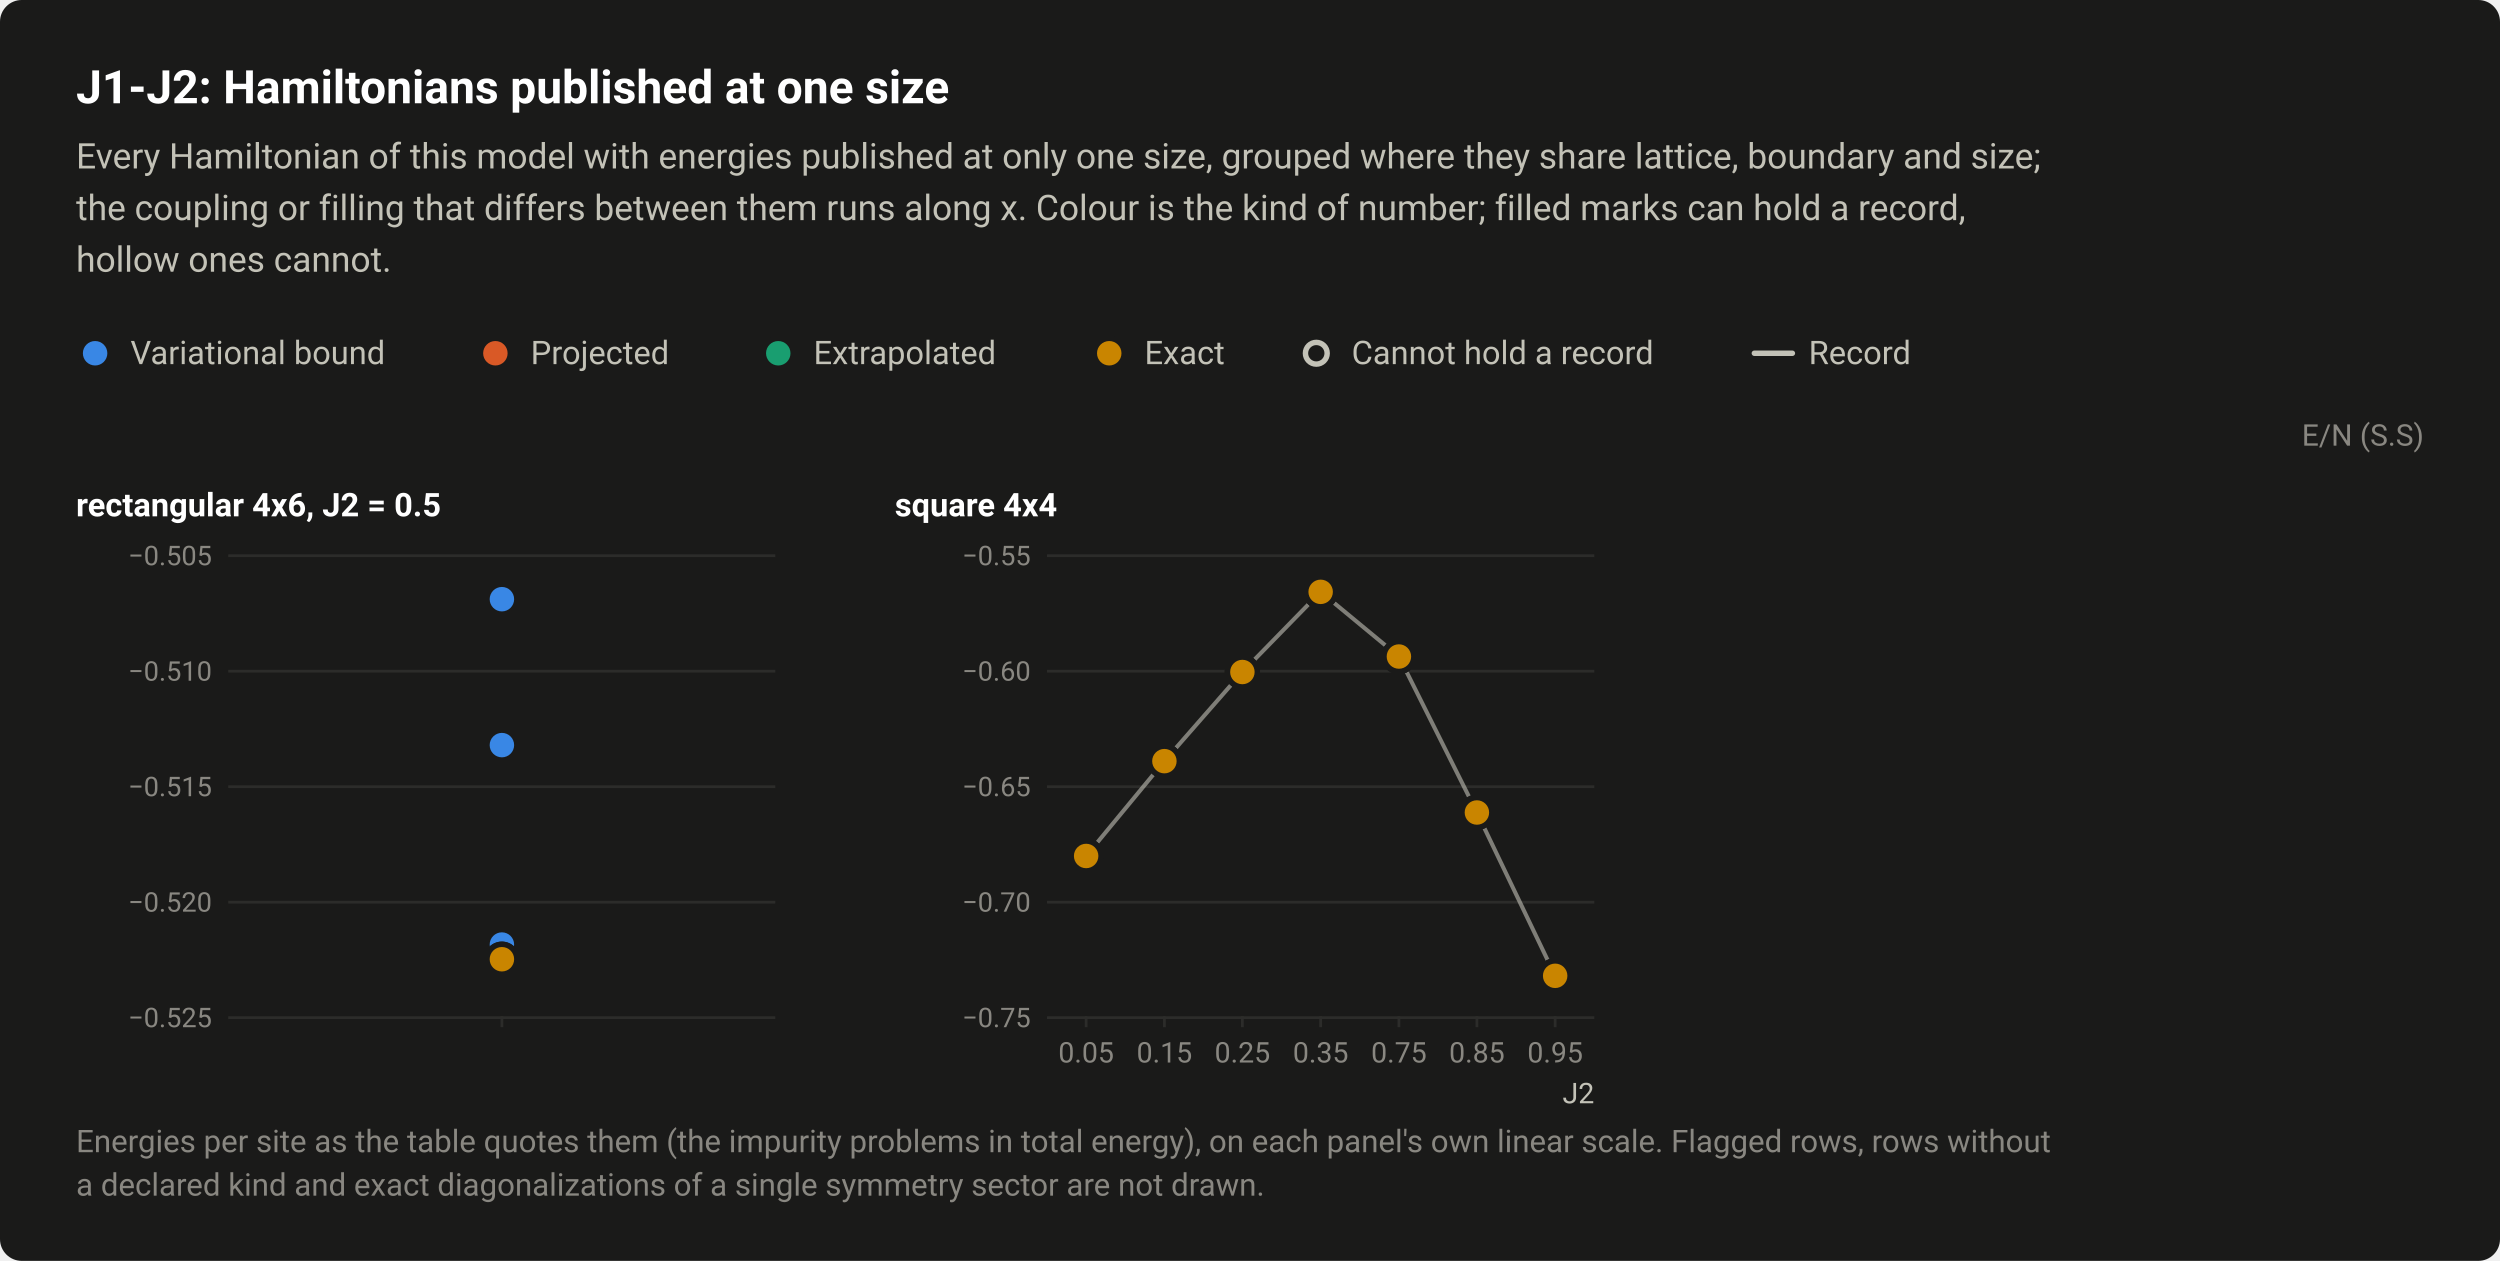
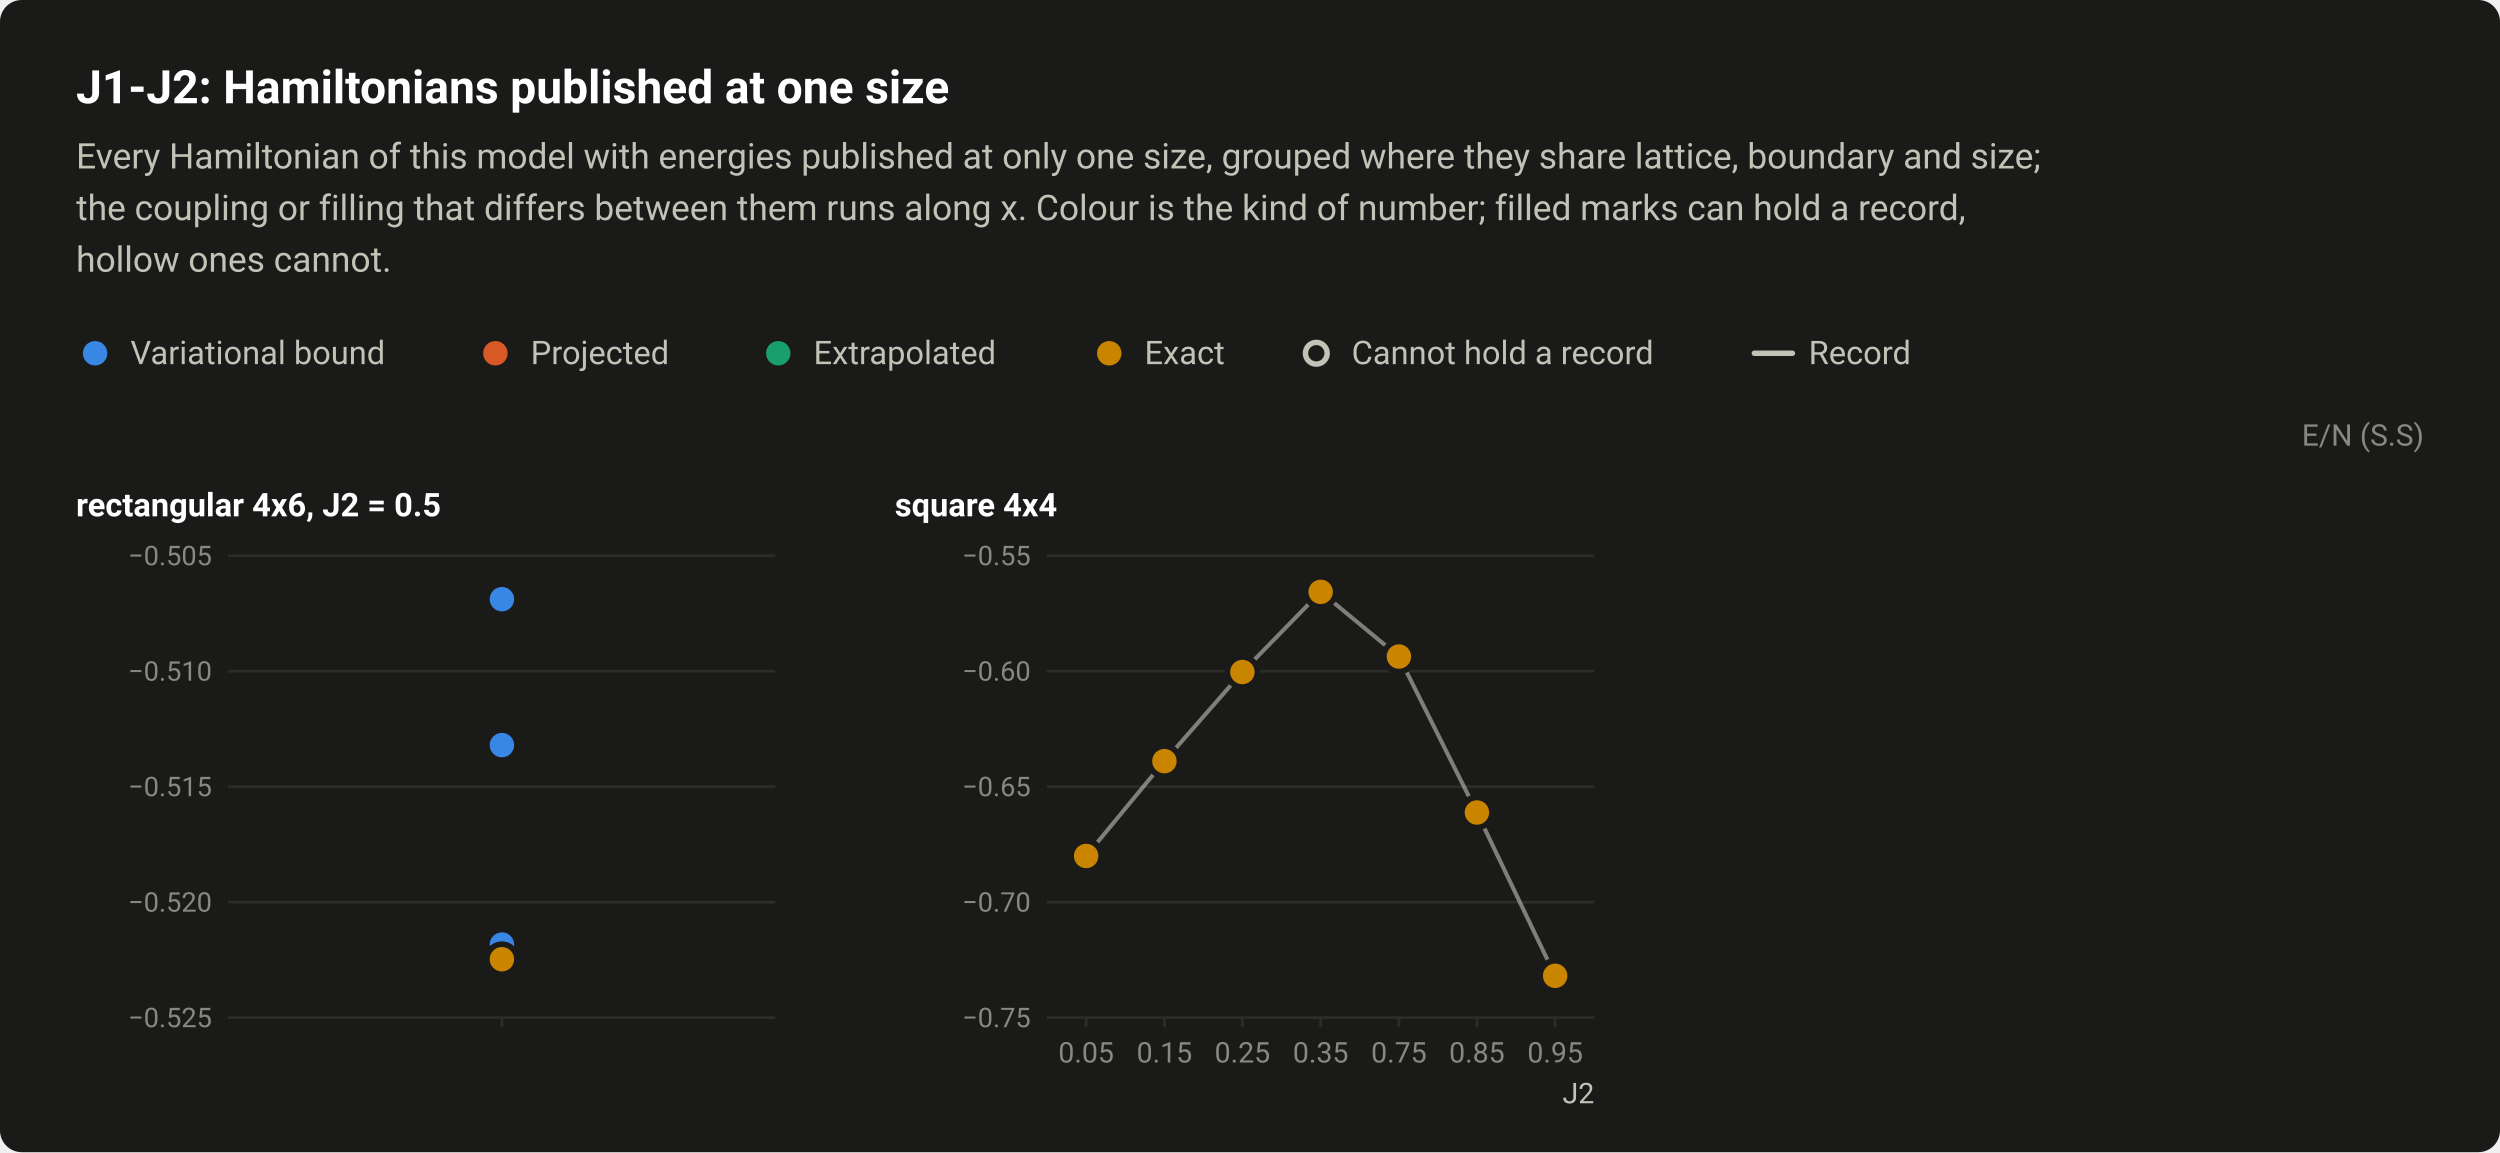
- <svg xmlns="http://www.w3.org/2000/svg" width="920" height="464" viewBox="0 0 920 464" role="img" aria-labelledby="title desc">
+ <svg xmlns="http://www.w3.org/2000/svg" width="920" height="424" viewBox="0 0 920 424" role="img" aria-labelledby="title desc">
  <style>text{font-family:system-ui,-apple-system,"Segoe UI",Roboto,"Helvetica Neue",Arial,sans-serif}</style>
-   <rect width="920" height="464" rx="8" fill="#1a1a19" />
+   <rect width="920" height="424" rx="8" fill="#1a1a19" />
  <text x="28" y="38" font-size="17" fill="#ffffff" font-weight="600">J1-J2: Hamiltonians published at one size</text>
  <text x="28" y="62" font-size="13" fill="#c3c2b7">Every Hamiltonian of this model with energies published at only one size, grouped where they share lattice, boundary and size;</text>
  <text x="28" y="81" font-size="13" fill="#c3c2b7">the coupling or filling that differs between them runs along x. Colour is the kind of number; filled marks can hold a record,</text>
  <text x="28" y="100" font-size="13" fill="#c3c2b7">hollow ones cannot.</text>
  <circle cx="35" cy="130" r="6.5" fill="#1a1a19" />
  <circle cx="35" cy="130" r="4.5" fill="#3987e5" />
  <text x="48" y="134" font-size="12" fill="#c3c2b7">Variational bound</text>
  <circle cx="182.3" cy="130" r="6.5" fill="#1a1a19" />
  <circle cx="182.3" cy="130" r="4.5" fill="#d95926" />
  <text x="195.3" y="134" font-size="12" fill="#c3c2b7">Projected</text>
  <circle cx="286.4" cy="130" r="6.5" fill="#1a1a19" />
  <circle cx="286.4" cy="130" r="4.5" fill="#199e70" />
  <text x="299.4" y="134" font-size="12" fill="#c3c2b7">Extrapolated</text>
  <circle cx="408.2" cy="130" r="6.5" fill="#1a1a19" />
  <circle cx="408.2" cy="130" r="4.5" fill="#c98500" />
  <text x="421.2" y="134" font-size="12" fill="#c3c2b7">Exact</text>
  <circle cx="484.4" cy="130" r="6.5" fill="#1a1a19" />
  <circle cx="484.4" cy="130" r="4" fill="#1a1a19" stroke="#c3c2b7" stroke-width="2" />
  <text x="497.4" y="134" font-size="12" fill="#c3c2b7">Cannot hold a record</text>
  <path d="M645.6 130H659.6" stroke="#c3c2b7" stroke-width="2" stroke-linecap="round" />
  <text x="665.6" y="134" font-size="12" fill="#c3c2b7">Record</text>
  <text x="892" y="164" font-size="11" fill="#898781" text-anchor="end">E/N (S.S)</text>
  <text x="28" y="190" font-size="12" fill="#ffffff" font-weight="600">rectangular 4x6, J2 = 0.5</text>
  <path d="M84 374.5H285.3" stroke="#2c2c2a" stroke-width="1" />
  <text x="78" y="378" font-size="10" fill="#898781" text-anchor="end" style="font-variant-numeric:tabular-nums">−0.525</text>
  <path d="M84 332H285.3" stroke="#2c2c2a" stroke-width="1" />
  <text x="78" y="335.5" font-size="10" fill="#898781" text-anchor="end" style="font-variant-numeric:tabular-nums">−0.520</text>
  <path d="M84 289.5H285.3" stroke="#2c2c2a" stroke-width="1" />
  <text x="78" y="293" font-size="10" fill="#898781" text-anchor="end" style="font-variant-numeric:tabular-nums">−0.515</text>
  <path d="M84 247H285.3" stroke="#2c2c2a" stroke-width="1" />
  <text x="78" y="250.5" font-size="10" fill="#898781" text-anchor="end" style="font-variant-numeric:tabular-nums">−0.510</text>
  <path d="M84 204.5H285.3" stroke="#2c2c2a" stroke-width="1" />
  <text x="78" y="208" font-size="10" fill="#898781" text-anchor="end" style="font-variant-numeric:tabular-nums">−0.505</text>
  <path d="M184.7 374v4" stroke="#2c2c2a" stroke-width="1" />
  <a class="pt" href="/instances/#r-J1J2_rectangular-4x6_24_P_0_5-73f5c1a2">
    <circle cx="184.7" cy="346.8" r="6.5" fill="#1a1a19" />
    <circle cx="184.7" cy="346.8" r="4.5" fill="#3987e5" />
  </a>
  <a class="pt" href="/instances/#r-J1J2_rectangular-4x6_24_P_0_5-320a223c">
    <circle cx="184.7" cy="347.6" r="6.5" fill="#1a1a19" />
    <circle cx="184.7" cy="347.6" r="4.5" fill="#3987e5" />
  </a>
  <a class="pt" href="/instances/#r-J1J2_rectangular-4x6_24_P_0_5-f4f5079f">
    <circle cx="184.7" cy="353" r="6.5" fill="#1a1a19" />
    <circle cx="184.7" cy="353" r="4.5" fill="#3987e5" />
  </a>
  <a class="pt" href="/instances/#r-J1J2_rectangular-4x6_24_P_0_5-ca2329ec">
    <circle cx="184.7" cy="220.5" r="6.5" fill="#1a1a19" />
    <circle cx="184.7" cy="220.5" r="4.5" fill="#3987e5" />
  </a>
  <a class="pt" href="/instances/#r-J1J2_rectangular-4x6_24_P_0_5-78b883bc">
    <circle cx="184.7" cy="274.2" r="6.5" fill="#1a1a19" />
    <circle cx="184.7" cy="274.2" r="4.5" fill="#3987e5" />
  </a>
  <a class="pt" href="/instances/#r-J1J2_rectangular-4x6_24_P_0_5-fbc35848">
    <circle cx="184.7" cy="353" r="6.5" fill="#1a1a19" />
    <circle cx="184.7" cy="353" r="4.5" fill="#c98500" />
  </a>
  <text x="329.3" y="190" font-size="12" fill="#ffffff" font-weight="600">square 4x4</text>
  <path d="M385.3 374.5H586.7" stroke="#2c2c2a" stroke-width="1" />
  <text x="379.3" y="378" font-size="10" fill="#898781" text-anchor="end" style="font-variant-numeric:tabular-nums">−0.75</text>
  <path d="M385.3 332H586.7" stroke="#2c2c2a" stroke-width="1" />
  <text x="379.3" y="335.5" font-size="10" fill="#898781" text-anchor="end" style="font-variant-numeric:tabular-nums">−0.70</text>
  <path d="M385.3 289.5H586.7" stroke="#2c2c2a" stroke-width="1" />
  <text x="379.3" y="293" font-size="10" fill="#898781" text-anchor="end" style="font-variant-numeric:tabular-nums">−0.65</text>
  <path d="M385.3 247H586.7" stroke="#2c2c2a" stroke-width="1" />
  <text x="379.3" y="250.5" font-size="10" fill="#898781" text-anchor="end" style="font-variant-numeric:tabular-nums">−0.60</text>
  <path d="M385.3 204.5H586.7" stroke="#2c2c2a" stroke-width="1" />
  <text x="379.3" y="208" font-size="10" fill="#898781" text-anchor="end" style="font-variant-numeric:tabular-nums">−0.55</text>
  <path d="M399.7 374v4" stroke="#2c2c2a" stroke-width="1" />
  <text x="399.7" y="391" font-size="10.5" fill="#898781" text-anchor="middle" style="font-variant-numeric:tabular-nums">0.05</text>
  <path d="M428.5 374v4" stroke="#2c2c2a" stroke-width="1" />
  <text x="428.5" y="391" font-size="10.5" fill="#898781" text-anchor="middle" style="font-variant-numeric:tabular-nums">0.15</text>
  <path d="M457.2 374v4" stroke="#2c2c2a" stroke-width="1" />
  <text x="457.2" y="391" font-size="10.5" fill="#898781" text-anchor="middle" style="font-variant-numeric:tabular-nums">0.25</text>
  <path d="M486 374v4" stroke="#2c2c2a" stroke-width="1" />
  <text x="486" y="391" font-size="10.5" fill="#898781" text-anchor="middle" style="font-variant-numeric:tabular-nums">0.35</text>
  <path d="M514.8 374v4" stroke="#2c2c2a" stroke-width="1" />
  <text x="514.8" y="391" font-size="10.5" fill="#898781" text-anchor="middle" style="font-variant-numeric:tabular-nums">0.75</text>
  <path d="M543.5 374v4" stroke="#2c2c2a" stroke-width="1" />
  <text x="543.5" y="391" font-size="10.5" fill="#898781" text-anchor="middle" style="font-variant-numeric:tabular-nums">0.85</text>
  <path d="M572.3 374v4" stroke="#2c2c2a" stroke-width="1" />
  <text x="572.3" y="391" font-size="10.5" fill="#898781" text-anchor="middle" style="font-variant-numeric:tabular-nums">0.95</text>
  <text x="586.7" y="406" font-size="10.5" fill="#c3c2b7" text-anchor="end">J2</text>
  <path d="M399.7 315L428.5 280.1L457.2 247.3L486 217.8L514.8 241.6L543.5 299L572.3 359.1" fill="none" stroke="#c3c2b7" stroke-width="1.5" stroke-linejoin="round" opacity="0.6" />
  <a class="pt" href="/instances/#r-J1J2_square_16_P_0_05-ebb3449f">
    <circle cx="399.7" cy="314.9" r="6.5" fill="#1a1a19" />
    <circle cx="399.7" cy="314.9" r="4" fill="#1a1a19" stroke="#3987e5" stroke-width="2" />
  </a>
  <a class="pt" href="/instances/#r-J1J2_square_16_P_0_15-dd6c3ab3">
    <circle cx="428.5" cy="280.1" r="6.5" fill="#1a1a19" />
    <circle cx="428.5" cy="280.1" r="4" fill="#1a1a19" stroke="#3987e5" stroke-width="2" />
  </a>
  <a class="pt" href="/instances/#r-J1J2_square_16_P_0_25-260750b1">
    <circle cx="457.2" cy="247.3" r="6.5" fill="#1a1a19" />
    <circle cx="457.2" cy="247.3" r="4" fill="#1a1a19" stroke="#3987e5" stroke-width="2" />
  </a>
  <a class="pt" href="/instances/#r-J1J2_square_16_P_0_35-e7689b87">
    <circle cx="486" cy="217.8" r="6.5" fill="#1a1a19" />
    <circle cx="486" cy="217.8" r="4" fill="#1a1a19" stroke="#3987e5" stroke-width="2" />
  </a>
  <a class="pt" href="/instances/#r-J1J2_square_16_P_0_75-3a10f451">
    <circle cx="514.8" cy="241.6" r="6.5" fill="#1a1a19" />
    <circle cx="514.8" cy="241.6" r="4" fill="#1a1a19" stroke="#3987e5" stroke-width="2" />
  </a>
  <a class="pt" href="/instances/#r-J1J2_square_16_P_0_85-a6dfae1c">
    <circle cx="543.5" cy="298.8" r="6.5" fill="#1a1a19" />
    <circle cx="543.5" cy="298.8" r="4" fill="#1a1a19" stroke="#3987e5" stroke-width="2" />
  </a>
  <a class="pt" href="/instances/#r-J1J2_square_16_P_0_95-d15d5fa2">
    <circle cx="572.3" cy="359.1" r="6.5" fill="#1a1a19" />
    <circle cx="572.3" cy="359.1" r="4" fill="#1a1a19" stroke="#3987e5" stroke-width="2" />
  </a>
  <a class="pt" href="/instances/#r-J1J2_square_16_P_0_05-4e333d81">
    <circle cx="399.7" cy="315" r="6.5" fill="#1a1a19" />
    <circle cx="399.7" cy="315" r="4.5" fill="#3987e5" />
  </a>
  <a class="pt" href="/instances/#r-J1J2_square_16_P_0_15-31a7cabc">
    <circle cx="428.5" cy="280.1" r="6.5" fill="#1a1a19" />
    <circle cx="428.5" cy="280.1" r="4.5" fill="#3987e5" />
  </a>
  <a class="pt" href="/instances/#r-J1J2_square_16_P_0_25-e3688559">
    <circle cx="457.2" cy="247.3" r="6.5" fill="#1a1a19" />
    <circle cx="457.2" cy="247.3" r="4.5" fill="#3987e5" />
  </a>
  <a class="pt" href="/instances/#r-J1J2_square_16_P_0_35-83df02a5">
    <circle cx="486" cy="217.8" r="6.5" fill="#1a1a19" />
    <circle cx="486" cy="217.8" r="4.5" fill="#3987e5" />
  </a>
  <a class="pt" href="/instances/#r-J1J2_square_16_P_0_75-05c0a8e3">
    <circle cx="514.8" cy="241.6" r="6.5" fill="#1a1a19" />
    <circle cx="514.8" cy="241.6" r="4.5" fill="#3987e5" />
  </a>
  <a class="pt" href="/instances/#r-J1J2_square_16_P_0_85-587d9a5e">
    <circle cx="543.5" cy="299" r="6.5" fill="#1a1a19" />
    <circle cx="543.5" cy="299" r="4.5" fill="#3987e5" />
  </a>
  <a class="pt" href="/instances/#r-J1J2_square_16_P_0_95-84f995db">
    <circle cx="572.3" cy="359.1" r="6.5" fill="#1a1a19" />
    <circle cx="572.3" cy="359.1" r="4.5" fill="#3987e5" />
  </a>
  <a class="pt" href="/instances/#r-J1J2_square_16_P_0_05-d8d7e309">
    <circle cx="399.7" cy="315" r="6.5" fill="#1a1a19" />
    <circle cx="399.7" cy="315" r="4.5" fill="#c98500" />
  </a>
  <a class="pt" href="/instances/#r-J1J2_square_16_P_0_15-befe7313">
    <circle cx="428.5" cy="280.1" r="6.5" fill="#1a1a19" />
    <circle cx="428.5" cy="280.1" r="4.5" fill="#c98500" />
  </a>
  <a class="pt" href="/instances/#r-J1J2_square_16_P_0_25-e8255344">
    <circle cx="457.2" cy="247.3" r="6.5" fill="#1a1a19" />
    <circle cx="457.2" cy="247.3" r="4.5" fill="#c98500" />
  </a>
  <a class="pt" href="/instances/#r-J1J2_square_16_P_0_35-efb9535c">
    <circle cx="486" cy="217.8" r="6.5" fill="#1a1a19" />
    <circle cx="486" cy="217.8" r="4.5" fill="#c98500" />
  </a>
  <a class="pt" href="/instances/#r-J1J2_square_16_P_0_75-84423b6d">
    <circle cx="514.8" cy="241.6" r="6.5" fill="#1a1a19" />
    <circle cx="514.8" cy="241.6" r="4.5" fill="#c98500" />
  </a>
  <a class="pt" href="/instances/#r-J1J2_square_16_P_0_85-56fe122f">
    <circle cx="543.5" cy="299" r="6.5" fill="#1a1a19" />
    <circle cx="543.5" cy="299" r="4.5" fill="#c98500" />
  </a>
  <a class="pt" href="/instances/#r-J1J2_square_16_P_0_95-11ec27b2">
    <circle cx="572.3" cy="359.1" r="6.5" fill="#1a1a19" />
    <circle cx="572.3" cy="359.1" r="4.5" fill="#c98500" />
  </a>
-   <text x="28" y="424" font-size="11.5" fill="#898781">Energies per site as the table quotes them (the impurity problems in total energy), on each panel's own linear scale. Flagged rows, rows without</text>
-   <text x="28" y="440" font-size="11.5" fill="#898781">a declared kind and exact diagonalizations of a single symmetry sector are not drawn.</text>
</svg>
